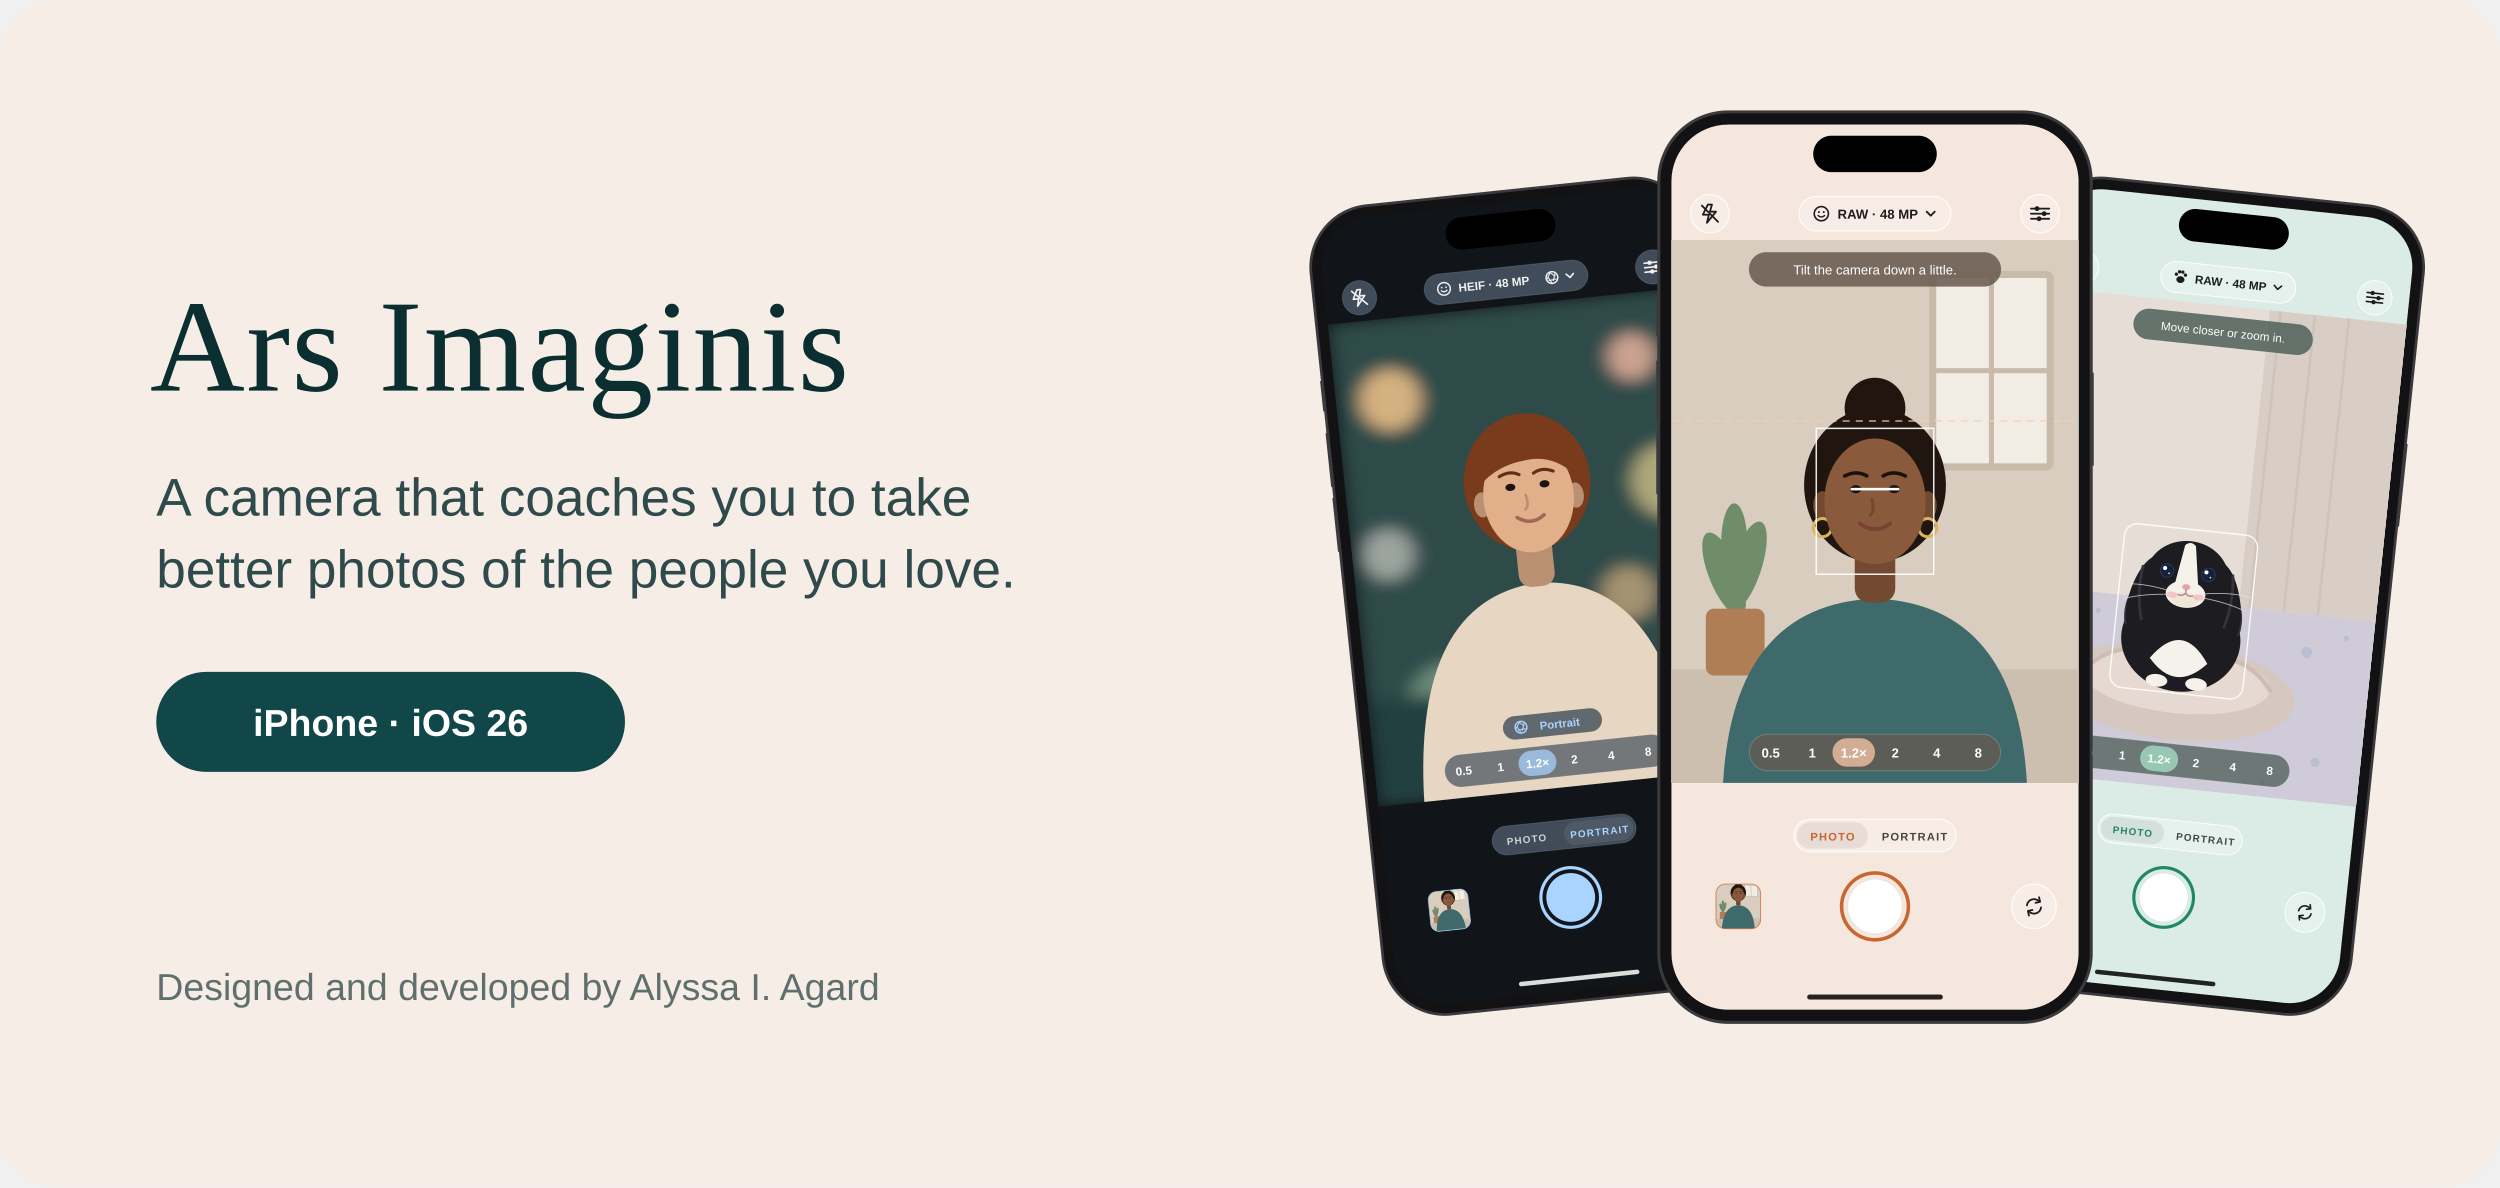
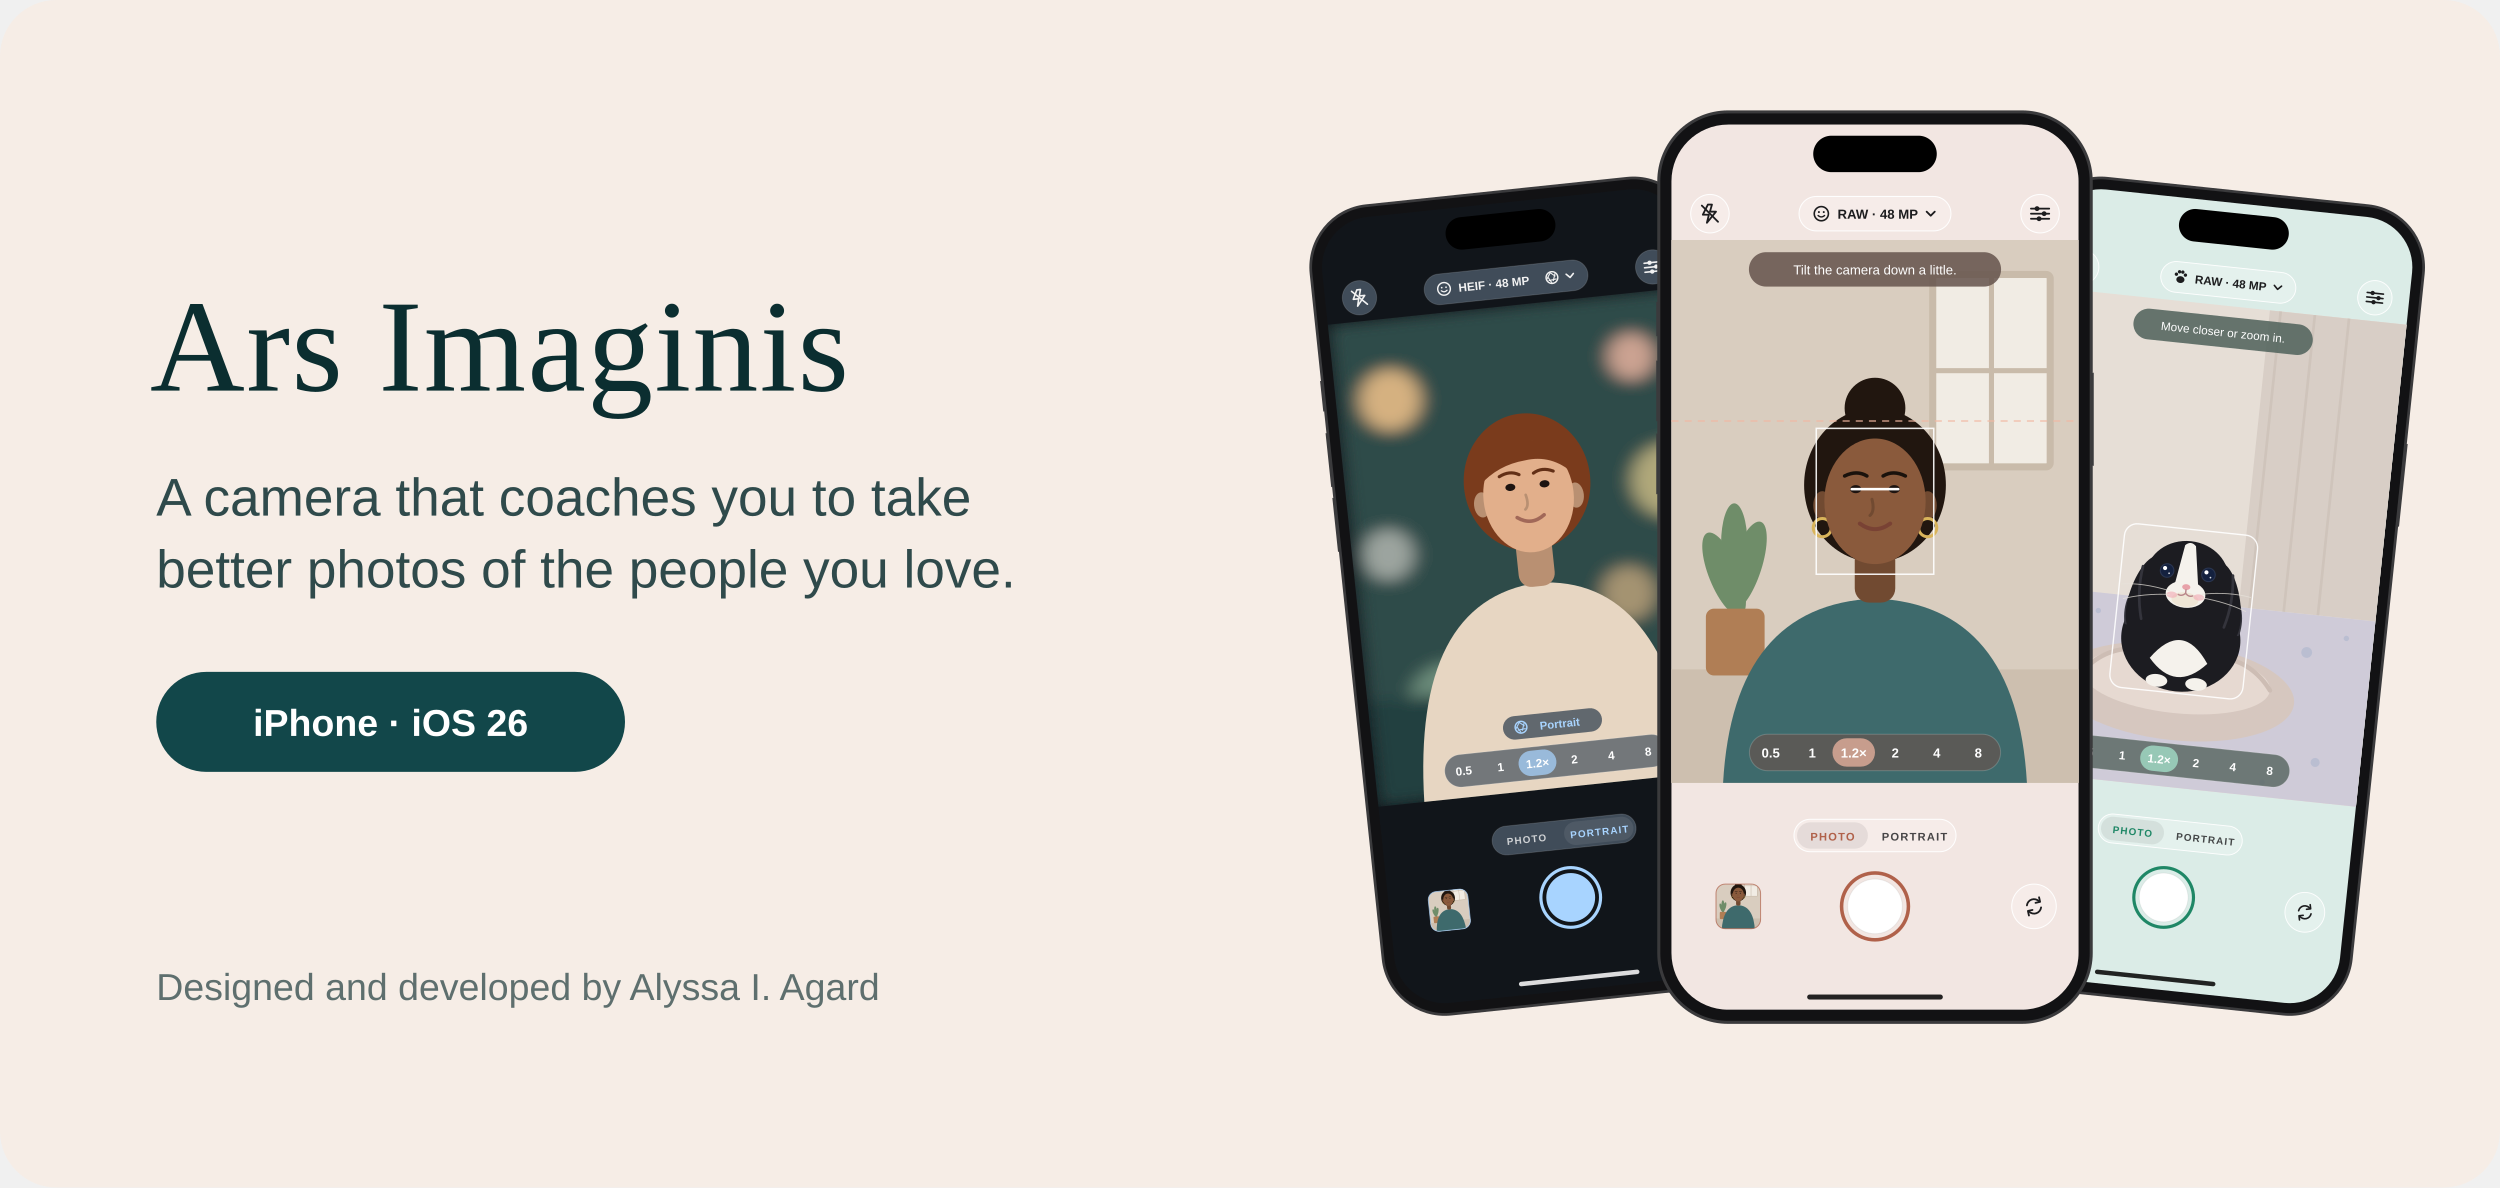
<svg xmlns="http://www.w3.org/2000/svg" viewBox="0 0 1600 760" width="1600" height="760" role="img" aria-label="Ars Imaginis: an iPhone camera that coaches you to take better photos of people. Designed and developed by Alyssa I. Agard.">
  <rect width="1600" height="760" rx="36" fill="#F6EDE6" />
  <text x="96" y="250" font-family="Georgia, 'Times New Roman', serif" font-size="84" letter-spacing="1" word-spacing="5" fill="#0B2E30">Ars Imaginis</text>
  <text x="100" y="330" font-family="-apple-system, 'Helvetica Neue', Arial, sans-serif" font-size="34" fill="#2F4A4B">A camera that coaches you to take</text>
  <text x="100" y="376" font-family="-apple-system, 'Helvetica Neue', Arial, sans-serif" font-size="34" fill="#2F4A4B">better photos of the people you love.</text>
  <rect x="100" y="430" width="300" height="64" rx="32" fill="#12474A" />
  <text x="250" y="471" text-anchor="middle" font-family="-apple-system, 'Helvetica Neue', Arial, sans-serif" font-size="24" font-weight="600" fill="#FFFFFF">iPhone · iOS 26</text>
  <text x="100" y="640" font-family="-apple-system, 'Helvetica Neue', Arial, sans-serif" font-size="24" fill="#5E6F6E">Designed and developed by Alyssa I. Agard</text>
  <g transform="translate(860 120) rotate(-6 125 261.5741)">
    <svg x="0" y="0" width="250" height="523.148" viewBox="0 0 432 904" role="presentation">
      <defs>
        <clipPath id="screen1">
          <rect x="15" y="15" width="402" height="874" rx="56" />
        </clipPath>
        <clipPath id="vf1">
          <rect x="0" y="114" width="402" height="536" />
        </clipPath>
        <clipPath id="th1">
          <rect x="44" y="750" width="44" height="44" rx="9" />
        </clipPath>
      </defs>
      <rect x="1" y="1" width="430" height="902" rx="70" fill="#3A3A3C" />
      <rect x="4" y="4" width="424" height="896" rx="67" fill="#121214" />
      <rect x="-1" y="190" width="3" height="34" rx="1.5" fill="#3A3A3C" />
      <rect x="-1" y="248" width="3" height="60" rx="1.5" fill="#3A3A3C" />
      <rect x="-1" y="320" width="3" height="60" rx="1.5" fill="#3A3A3C" />
      <rect x="430" y="260" width="3" height="92" rx="1.5" fill="#3A3A3C" />
      <g clip-path="url(#screen1)">
        <g transform="translate(15 15)">
          <rect width="402" height="874" fill="#11151a" />
          <g clip-path="url(#vf1)">
            <g transform="translate(0 114)">
              <defs>
                <filter id="blur1" x="-20%" y="-20%" width="140%" height="140%">
                  <feGaussianBlur stdDeviation="9" />
                </filter>
              </defs>
              <g filter="url(#blur1)">
                <rect width="402" height="536" fill="#2F4B4A" />
                <circle cx="60" cy="90" r="34" fill="#F2C38A" opacity=".85" />
                <circle cx="330" cy="70" r="26" fill="#F2B8A2" opacity=".8" />
                <circle cx="356" cy="210" r="40" fill="#E7D08F" opacity=".7" />
                <circle cx="40" cy="260" r="28" fill="#F6EDE6" opacity=".55" />
                <circle cx="300" cy="330" r="30" fill="#F2C38A" opacity=".6" />
                <circle cx="90" cy="430" r="44" fill="#86A88F" opacity=".7" />
                <rect x="0" y="420" width="402" height="116" fill="#24403F" />
              </g>
              <ellipse cx="201" cy="196" rx="70" ry="76" fill="#7A3B1C" />
              <path d="M51 536 Q61 314 201 308 Q341 314 351 536 Z" fill="#E7D6C2" />
              <rect x="181" y="256" width="40" height="56" rx="14" fill="#b99072" />
              <ellipse cx="149" cy="216" rx="9" ry="14" fill="#b99072" />
              <ellipse cx="253" cy="216" rx="9" ry="14" fill="#b99072" />
              <ellipse cx="201" cy="212" rx="50" ry="62" fill="#E2AF8B" />
              <path d="M149 194 Q171 138 209 150 Q245 156 253 192 Q231 168 201 172 Q171 174 149 194 Z" fill="#7A3B1C" />
              <path d="M171 187 q12 -6 22 0 M209 187 q10 -6 22 0" stroke="#622f16" stroke-width="3.5" fill="none" stroke-linecap="round" />
              <ellipse cx="182" cy="200" rx="5.5" ry="4" fill="#1D1411" />
              <ellipse cx="220" cy="200" rx="5.5" ry="4" fill="#1D1411" />
              <path d="M198 210 q3 12 -2 16" stroke="#b99072" stroke-width="3" fill="none" stroke-linecap="round" />
              <path d="M186 234 q15 11 30 0" stroke="#a16858" stroke-width="4" fill="none" stroke-linecap="round" />
            </g>
          </g>
          <rect x="146" y="566" width="110" height="26" rx="13" fill="#4a555f" fill-opacity=".85" />
          <g transform="translate(166 579)">
            <circle r="6.5" fill="none" stroke="#A8D4FF" stroke-width="1.6" />
            <path d="M-2 -6 L4 -1 M4 -4.5 L1 4 M5 2 L-4 3 M-0.5 6 L-4.5 -1 M-6 1.5 L-1 -6" stroke="#A8D4FF" stroke-width="1.2" />
          </g>
          <text x="209" y="584" font-family="-apple-system, BlinkMacSystemFont, 'SF Pro Text', 'Helvetica Neue', Arial, sans-serif" font-size="12.5" font-weight="600" fill="#A8D4FF" text-anchor="middle">Portrait</text>
          <rect x="77" y="602" width="248" height="36" rx="18" fill="#525c65" fill-opacity=".78" stroke="rgba(255,255,255,.18)" />
          <text x="98" y="625" font-family="-apple-system, BlinkMacSystemFont, 'SF Pro Text', 'Helvetica Neue', Arial, sans-serif" font-size="13" font-weight="600" fill="#FFFFFF" text-anchor="middle">0.5</text>
          <text x="139" y="625" font-family="-apple-system, BlinkMacSystemFont, 'SF Pro Text', 'Helvetica Neue', Arial, sans-serif" font-size="13" font-weight="600" fill="#FFFFFF" text-anchor="middle">1</text>
          <rect x="159" y="606" width="42" height="28" rx="14" fill="#A8D4FF" fill-opacity=".72" />
          <text x="180" y="625" font-family="-apple-system, BlinkMacSystemFont, 'SF Pro Text', 'Helvetica Neue', Arial, sans-serif" font-size="13" font-weight="600" fill="#FFFFFF" text-anchor="middle">1.2×</text>
          <text x="221" y="625" font-family="-apple-system, BlinkMacSystemFont, 'SF Pro Text', 'Helvetica Neue', Arial, sans-serif" font-size="13" font-weight="600" fill="#FFFFFF" text-anchor="middle">2</text>
          <text x="262" y="625" font-family="-apple-system, BlinkMacSystemFont, 'SF Pro Text', 'Helvetica Neue', Arial, sans-serif" font-size="13" font-weight="600" fill="#FFFFFF" text-anchor="middle">4</text>
          <text x="303" y="625" font-family="-apple-system, BlinkMacSystemFont, 'SF Pro Text', 'Helvetica Neue', Arial, sans-serif" font-size="13" font-weight="600" fill="#FFFFFF" text-anchor="middle">8</text>
          <circle cx="38" cy="88" r="19" fill="#404c59" stroke="rgba(255,255,255,.14)" />
          <g transform="translate(38 88)">
            <path d="M-2 -9 L-7 1 H-1 L-3 9 L6 -2 H0 L2 -9 Z" fill="none" stroke="#F2F2F2" stroke-width="1.8" stroke-linejoin="round" />
            <path d="M-8 -8 L8 8" stroke="#F2F2F2" stroke-width="1.8" stroke-linecap="round" />
          </g>
          <rect x="110" y="71" width="182" height="34" rx="17" fill="#404c59" stroke="rgba(255,255,255,.14)" />
          <g transform="translate(132 88)">
            <circle r="7" fill="none" stroke="#F2F2F2" stroke-width="1.6" />
            <circle cx="-2.4" cy="-1.6" r="1" fill="#F2F2F2" />
            <circle cx="2.4" cy="-1.6" r="1" fill="#F2F2F2" />
            <path d="M-3.2 1.8 Q0 4.6 3.2 1.8" fill="none" stroke="#F2F2F2" stroke-width="1.4" stroke-linecap="round" />
          </g>
          <text x="148" y="93" font-family="-apple-system, BlinkMacSystemFont, 'SF Pro Text', 'Helvetica Neue', Arial, sans-serif" font-size="13" font-weight="600" fill="#F2F2F2" text-anchor="start">HEIF · 48 MP</text>
          <g transform="translate(252 88)">
            <circle r="6.5" fill="none" stroke="#F2F2F2" stroke-width="1.6" />
            <path d="M-2 -6 L4 -1 M4 -4.5 L1 4 M5 2 L-4 3 M-0.5 6 L-4.5 -1 M-6 1.5 L-1 -6" stroke="#F2F2F2" stroke-width="1.2" />
          </g>
          <path d="M268 86 l4 4 l4 -4" fill="none" stroke="#F2F2F2" stroke-width="1.8" stroke-linecap="round" stroke-linejoin="round" />
          <circle cx="364" cy="88" r="19" fill="#404c59" stroke="rgba(255,255,255,.14)" />
          <g transform="translate(364 88)">
            <path d="M-9 -5 H9 M-9 0 H9 M-9 5 H9" stroke="#F2F2F2" stroke-width="1.8" stroke-linecap="round" />
            <circle cx="-3" cy="-5" r="2.4" fill="#F2F2F2" />
            <circle cx="4" cy="0" r="2.4" fill="#F2F2F2" />
            <circle cx="-1" cy="5" r="2.4" fill="#F2F2F2" />
          </g>
          <rect x="121" y="686" width="160" height="32" rx="16" fill="#404c59" stroke="rgba(255,255,255,.14)" />
          <rect x="201" y="689" width="77" height="26" rx="13" fill="#F2F2F2" fill-opacity=".08" />
          <text x="159" y="707" font-family="-apple-system, BlinkMacSystemFont, 'SF Pro Text', 'Helvetica Neue', Arial, sans-serif" font-size="11" font-weight="600" fill="#F2F2F2" text-anchor="middle" letter-spacing="1.2" fill-opacity=".8">PHOTO</text>
          <text x="240" y="707" font-family="-apple-system, BlinkMacSystemFont, 'SF Pro Text', 'Helvetica Neue', Arial, sans-serif" font-size="11" font-weight="600" fill="#A8D4FF" text-anchor="middle" letter-spacing="1.2" fill-opacity="1">PORTRAIT</text>
          <circle cx="201" cy="733" r="4" fill="#A8D4FF" opacity="0" />
          <circle cx="201" cy="772" r="33" fill="none" stroke="#A8D4FF" stroke-width="3.5" />
          <circle cx="201" cy="772" r="27" fill="#A8D4FF" />
          <g clip-path="url(#th1)">
            <g transform="translate(44 750) scale(0.1095)">
              <g transform="translate(0 -114)">
                <rect width="402" height="536" fill="#D9CDBF" />
                <rect x="258" y="34" width="116" height="190" rx="4" fill="#F1ECE4" stroke="#C9BBAA" stroke-width="7" />
                <path d="M316 34V224M258 129H374" stroke="#C9BBAA" stroke-width="5" />
                <rect x="0" y="424" width="402" height="112" fill="#CDBFAF" />
                <g fill="#6F8D69">
                  <ellipse cx="52" cy="330" rx="15" ry="44" transform="rotate(-22 52 330)" />
                  <ellipse cx="74" cy="322" rx="15" ry="46" transform="rotate(18 74 322)" />
                  <ellipse cx="62" cy="300" rx="13" ry="40" />
                </g>
                <rect x="34" y="364" width="58" height="66" rx="8" fill="#B07E55" />
                <ellipse cx="201" cy="192" rx="70" ry="76" fill="#21160F" />
                <circle cx="201" cy="116" r="30" fill="#21160F" />
                <path d="M51 536 Q61 310 201 304 Q341 310 351 536 Z" fill="#3E6A6C" />
                <rect x="181" y="252" width="40" height="56" rx="14" fill="#714a31" />
                <ellipse cx="149" cy="212" rx="9" ry="14" fill="#714a31" />
                <ellipse cx="253" cy="212" rx="9" ry="14" fill="#714a31" />
                <circle cx="149" cy="234" r="9" fill="none" stroke="#D9B45A" stroke-width="3" />
                <circle cx="253" cy="234" r="9" fill="none" stroke="#D9B45A" stroke-width="3" />
                <ellipse cx="201" cy="208" rx="50" ry="62" fill="#8A5A3C" />
                <path d="M171 183 q12 -6 22 0 M209 183 q10 -6 22 0" stroke="#1a120c" stroke-width="3.5" fill="none" stroke-linecap="round" />
                <ellipse cx="182" cy="196" rx="5.5" ry="4" fill="#1D1411" />
                <ellipse cx="220" cy="196" rx="5.5" ry="4" fill="#1D1411" />
                <path d="M198 206 q3 12 -2 16" stroke="#714a31" stroke-width="3" fill="none" stroke-linecap="round" />
                <path d="M186 230 q15 11 30 0" stroke="#794234" stroke-width="4" fill="none" stroke-linecap="round" />
              </g>
            </g>
          </g>
          <rect x="44" y="750" width="44" height="44" rx="9" fill="none" stroke="#A8D4FF" stroke-opacity=".7" />
          <circle cx="358" cy="772" r="22" fill="#404c59" stroke="rgba(255,255,255,.14)" />
          <g transform="translate(358 772)">
            <path d="M-7 -1 A7 7 0 0 1 5 -5" fill="none" stroke="#F2F2F2" stroke-width="1.8" stroke-linecap="round" />
            <path d="M5 -9 L6 -4.5 L1.5 -3.5" fill="none" stroke="#F2F2F2" stroke-width="1.8" stroke-linecap="round" stroke-linejoin="round" />
            <path d="M7 1 A7 7 0 0 1 -5 5" fill="none" stroke="#F2F2F2" stroke-width="1.8" stroke-linecap="round" />
            <path d="M-5 9 L-6 4.5 L-1.5 3.5" fill="none" stroke="#F2F2F2" stroke-width="1.8" stroke-linecap="round" stroke-linejoin="round" />
          </g>
          <rect x="140" y="11" width="122" height="36" rx="18" fill="#000000" />
          <rect x="134" y="859" width="134" height="5" rx="2.5" fill="#FFFFFF" fill-opacity=".85" />
        </g>
      </g>
    </svg>
  </g>
  <g transform="translate(1280 120) rotate(6 125 261.5741)">
    <svg x="0" y="0" width="250" height="523.148" viewBox="0 0 432 904" role="presentation">
      <defs>
        <clipPath id="screen3">
          <rect x="15" y="15" width="402" height="874" rx="56" />
        </clipPath>
        <clipPath id="vf3">
          <rect x="0" y="114" width="402" height="536" />
        </clipPath>
        <clipPath id="th3">
          <rect x="44" y="750" width="44" height="44" rx="9" />
        </clipPath>
      </defs>
      <rect x="1" y="1" width="430" height="902" rx="70" fill="#3A3A3C" />
      <rect x="4" y="4" width="424" height="896" rx="67" fill="#121214" />
      <rect x="-1" y="190" width="3" height="34" rx="1.5" fill="#3A3A3C" />
      <rect x="-1" y="248" width="3" height="60" rx="1.5" fill="#3A3A3C" />
      <rect x="-1" y="320" width="3" height="60" rx="1.5" fill="#3A3A3C" />
      <rect x="430" y="260" width="3" height="92" rx="1.5" fill="#3A3A3C" />
      <g clip-path="url(#screen3)">
        <g transform="translate(15 15)">
          <rect width="402" height="874" fill="#dbece7" />
          <g clip-path="url(#vf3)">
            <g transform="translate(0 114)">
              <rect width="402" height="536" fill="#E6DED6" />
              <rect x="250" y="0" width="152" height="330" fill="#D8CEC6" />
              <path d="M262 0V330M300 0V330M338 0V330" stroke="#CFC4BB" stroke-width="3" />
              <rect x="0" y="330" width="402" height="206" fill="#CFCBD8" />
              <g fill="#A9B3CC" opacity=".55">
                <circle cx="40" cy="360" r="5" />
                <circle cx="96" cy="350" r="3" />
                <circle cx="330" cy="372" r="6" />
                <circle cx="372" cy="352" r="3" />
                <circle cx="60" cy="500" r="6" />
                <circle cx="352" cy="492" r="5" />
                <circle cx="296" cy="520" r="3" />
              </g>
              <ellipse cx="190" cy="430" rx="132" ry="54" fill="#D6C7BF" />
              <ellipse cx="190" cy="418" rx="104" ry="36" fill="#E6D9D1" />
              <path d="M86 418 q20 -26 50 -30 M294 418 q-20 -26 -50 -30" stroke="#CDBDB4" stroke-width="5" fill="none" stroke-linecap="round" />
              <ellipse cx="190" cy="372" rx="66" ry="58" fill="#1C1C21" />
              <path d="M128 360 q-6 -30 16 -50 M252 360 q6 -30 -16 -50" stroke="#34343C" stroke-width="4" fill="none" stroke-linecap="round" />
              <path d="M158 396 Q190 350 222 396 Q206 414 190 414 Q174 414 158 396 Z" fill="#F5F2EC" />
              <ellipse cx="168" cy="420" rx="12" ry="7" fill="#F5F2EC" />
              <ellipse cx="212" cy="420" rx="12" ry="7" fill="#F5F2EC" />
              <ellipse cx="190" cy="304" rx="46" ry="41" fill="#1C1C21" />
              <ellipse cx="146" cy="326" rx="17" ry="44" fill="#1C1C21" transform="rotate(14 146 326)" />
              <ellipse cx="234" cy="326" rx="17" ry="44" fill="#1C1C21" transform="rotate(-14 234 326)" />
              <path d="M140 296 q-4 30 4 58 M240 296 q4 30 -4 58" stroke="#34343C" stroke-width="3" fill="none" stroke-linecap="round" />
              <path d="M184 268 Q190 262 196 268 L203 312 Q190 322 177 312 Z" fill="#F5F2EC" />
              <ellipse cx="190" cy="322" rx="22" ry="15" fill="#F5F2EC" />
              <ellipse cx="190" cy="328" rx="15" ry="8" fill="#EFE6D6" />
              <ellipse cx="175" cy="324" rx="6" ry="3.5" fill="#F2A9B4" opacity=".6" />
              <ellipse cx="205" cy="324" rx="6" ry="3.5" fill="#F2A9B4" opacity=".6" />
              <ellipse cx="190" cy="314" rx="4.5" ry="3.2" fill="#E8A2A9" />
              <path d="M190 317 v4 m0 0 q-4 4 -8 2 m8 -2 q4 4 8 2" stroke="#B9868A" stroke-width="1.6" fill="none" stroke-linecap="round" />
              <circle cx="167" cy="298" r="7.5" fill="#14213F" stroke="#2A3550" stroke-width="1.2" />
              <circle cx="213" cy="298" r="7.5" fill="#14213F" stroke="#2A3550" stroke-width="1.2" />
              <circle cx="164.5" cy="295.5" r="2.3" fill="#FFFFFF" />
              <circle cx="210.5" cy="295.5" r="2.3" fill="#FFFFFF" />
              <circle cx="169.5" cy="300.8" r="1" fill="#FFFFFF" opacity=".85" />
              <circle cx="215.5" cy="300.8" r="1" fill="#FFFFFF" opacity=".85" />
              <g stroke="#E6E2DA" stroke-width="1" stroke-linecap="round" opacity=".75" fill="none">
                <path d="M172 320 q-30 -6 -54 -2" />
                <path d="M172 324 q-28 2 -50 10" />
                <path d="M208 320 q30 -6 54 -2" />
                <path d="M208 324 q28 2 50 10" />
              </g>
              <rect x="116" y="250" width="148" height="182" rx="14" fill="none" stroke="#FFFFFF" stroke-opacity=".9" stroke-width="1.5" />
              <rect x="101.35" y="12" width="199.3" height="34" rx="17" fill="#50635c" fill-opacity=".86" />
              <text x="201" y="34" font-family="-apple-system, BlinkMacSystemFont, 'SF Pro Text', 'Helvetica Neue', Arial, sans-serif" font-size="13" font-weight="500" fill="#FFFFFF" text-anchor="middle">Move closer or zoom in.</text>
            </g>
          </g>
          <rect x="77" y="602" width="248" height="36" rx="18" fill="#52605b" fill-opacity=".78" stroke="rgba(255,255,255,.18)" />
          <text x="98" y="625" font-family="-apple-system, BlinkMacSystemFont, 'SF Pro Text', 'Helvetica Neue', Arial, sans-serif" font-size="13" font-weight="600" fill="#FFFFFF" text-anchor="middle">0.5</text>
          <text x="139" y="625" font-family="-apple-system, BlinkMacSystemFont, 'SF Pro Text', 'Helvetica Neue', Arial, sans-serif" font-size="13" font-weight="600" fill="#FFFFFF" text-anchor="middle">1</text>
          <rect x="159" y="606" width="42" height="28" rx="14" fill="#A8E8CF" fill-opacity=".72" />
          <text x="180" y="625" font-family="-apple-system, BlinkMacSystemFont, 'SF Pro Text', 'Helvetica Neue', Arial, sans-serif" font-size="13" font-weight="600" fill="#FFFFFF" text-anchor="middle">1.2×</text>
          <text x="221" y="625" font-family="-apple-system, BlinkMacSystemFont, 'SF Pro Text', 'Helvetica Neue', Arial, sans-serif" font-size="13" font-weight="600" fill="#FFFFFF" text-anchor="middle">2</text>
          <text x="262" y="625" font-family="-apple-system, BlinkMacSystemFont, 'SF Pro Text', 'Helvetica Neue', Arial, sans-serif" font-size="13" font-weight="600" fill="#FFFFFF" text-anchor="middle">4</text>
          <text x="303" y="625" font-family="-apple-system, BlinkMacSystemFont, 'SF Pro Text', 'Helvetica Neue', Arial, sans-serif" font-size="13" font-weight="600" fill="#FFFFFF" text-anchor="middle">8</text>
          <circle cx="38" cy="88" r="19" fill="#e4f1ed" stroke="rgba(255,255,255,.95)" />
          <g transform="translate(38 88)">
            <path d="M-2 -9 L-7 1 H-1 L-3 9 L6 -2 H0 L2 -9 Z" fill="none" stroke="#1C1C1E" stroke-width="1.8" stroke-linejoin="round" />
            <path d="M-8 -8 L8 8" stroke="#1C1C1E" stroke-width="1.8" stroke-linecap="round" />
          </g>
          <rect x="126" y="71" width="150" height="34" rx="17" fill="#e4f1ed" stroke="rgba(255,255,255,.95)" />
          <g transform="translate(148 88)">
            <ellipse cy="2.5" rx="4.5" ry="3.8" fill="#1C1C1E" />
            <circle cx="-5" cy="-3" r="1.9" fill="#1C1C1E" />
            <circle cx="-1.8" cy="-6" r="1.9" fill="#1C1C1E" />
            <circle cx="1.8" cy="-6" r="1.9" fill="#1C1C1E" />
            <circle cx="5" cy="-3" r="1.9" fill="#1C1C1E" />
          </g>
          <text x="164" y="93" font-family="-apple-system, BlinkMacSystemFont, 'SF Pro Text', 'Helvetica Neue', Arial, sans-serif" font-size="13" font-weight="600" fill="#1C1C1E" text-anchor="start">RAW · 48 MP</text>
          <path d="M252 86 l4 4 l4 -4" fill="none" stroke="#1C1C1E" stroke-width="1.8" stroke-linecap="round" stroke-linejoin="round" />
          <circle cx="364" cy="88" r="19" fill="#e4f1ed" stroke="rgba(255,255,255,.95)" />
          <g transform="translate(364 88)">
            <path d="M-9 -5 H9 M-9 0 H9 M-9 5 H9" stroke="#1C1C1E" stroke-width="1.8" stroke-linecap="round" />
            <circle cx="-3" cy="-5" r="2.4" fill="#1C1C1E" />
            <circle cx="4" cy="0" r="2.4" fill="#1C1C1E" />
            <circle cx="-1" cy="5" r="2.4" fill="#1C1C1E" />
          </g>
          <rect x="121" y="686" width="160" height="32" rx="16" fill="#e4f1ed" stroke="rgba(255,255,255,.95)" />
          <rect x="124" y="689" width="70" height="26" rx="13" fill="#1C1C1E" fill-opacity=".08" />
          <text x="159" y="707" font-family="-apple-system, BlinkMacSystemFont, 'SF Pro Text', 'Helvetica Neue', Arial, sans-serif" font-size="11" font-weight="600" fill="#1F8766" text-anchor="middle" letter-spacing="1.2" fill-opacity="1">PHOTO</text>
          <text x="240" y="707" font-family="-apple-system, BlinkMacSystemFont, 'SF Pro Text', 'Helvetica Neue', Arial, sans-serif" font-size="11" font-weight="600" fill="#1C1C1E" text-anchor="middle" letter-spacing="1.2" fill-opacity=".8">PORTRAIT</text>
          <circle cx="201" cy="733" r="4" fill="#1F8766" opacity="0" />
          <circle cx="201" cy="772" r="33" fill="none" stroke="#1F8766" stroke-width="3.5" />
          <circle cx="201" cy="772" r="27" fill="#FFFFFF" stroke="rgba(0,0,0,.06)" />
          <g clip-path="url(#th3)">
            <g transform="translate(44 750) scale(0.1095)">
              <g transform="translate(0 -114)">
                <rect width="402" height="536" fill="#E6DED6" />
                <rect x="250" y="0" width="152" height="330" fill="#D8CEC6" />
                <path d="M262 0V330M300 0V330M338 0V330" stroke="#CFC4BB" stroke-width="3" />
                <rect x="0" y="330" width="402" height="206" fill="#CFCBD8" />
                <g fill="#A9B3CC" opacity=".55">
                  <circle cx="40" cy="360" r="5" />
                  <circle cx="96" cy="350" r="3" />
                  <circle cx="330" cy="372" r="6" />
                  <circle cx="372" cy="352" r="3" />
                  <circle cx="60" cy="500" r="6" />
                  <circle cx="352" cy="492" r="5" />
                  <circle cx="296" cy="520" r="3" />
                </g>
                <ellipse cx="190" cy="430" rx="132" ry="54" fill="#D6C7BF" />
                <ellipse cx="190" cy="418" rx="104" ry="36" fill="#E6D9D1" />
                <path d="M86 418 q20 -26 50 -30 M294 418 q-20 -26 -50 -30" stroke="#CDBDB4" stroke-width="5" fill="none" stroke-linecap="round" />
                <ellipse cx="190" cy="372" rx="66" ry="58" fill="#1C1C21" />
                <path d="M128 360 q-6 -30 16 -50 M252 360 q6 -30 -16 -50" stroke="#34343C" stroke-width="4" fill="none" stroke-linecap="round" />
                <path d="M158 396 Q190 350 222 396 Q206 414 190 414 Q174 414 158 396 Z" fill="#F5F2EC" />
                <ellipse cx="168" cy="420" rx="12" ry="7" fill="#F5F2EC" />
                <ellipse cx="212" cy="420" rx="12" ry="7" fill="#F5F2EC" />
                <ellipse cx="190" cy="304" rx="46" ry="41" fill="#1C1C21" />
                <ellipse cx="146" cy="326" rx="17" ry="44" fill="#1C1C21" transform="rotate(14 146 326)" />
                <ellipse cx="234" cy="326" rx="17" ry="44" fill="#1C1C21" transform="rotate(-14 234 326)" />
                <path d="M140 296 q-4 30 4 58 M240 296 q4 30 -4 58" stroke="#34343C" stroke-width="3" fill="none" stroke-linecap="round" />
                <path d="M184 268 Q190 262 196 268 L203 312 Q190 322 177 312 Z" fill="#F5F2EC" />
                <ellipse cx="190" cy="322" rx="22" ry="15" fill="#F5F2EC" />
                <ellipse cx="190" cy="328" rx="15" ry="8" fill="#EFE6D6" />
                <ellipse cx="175" cy="324" rx="6" ry="3.5" fill="#F2A9B4" opacity=".6" />
                <ellipse cx="205" cy="324" rx="6" ry="3.5" fill="#F2A9B4" opacity=".6" />
                <ellipse cx="190" cy="314" rx="4.5" ry="3.2" fill="#E8A2A9" />
                <path d="M190 317 v4 m0 0 q-4 4 -8 2 m8 -2 q4 4 8 2" stroke="#B9868A" stroke-width="1.6" fill="none" stroke-linecap="round" />
                <circle cx="167" cy="298" r="7.5" fill="#14213F" stroke="#2A3550" stroke-width="1.2" />
                <circle cx="213" cy="298" r="7.5" fill="#14213F" stroke="#2A3550" stroke-width="1.2" />
                <circle cx="164.5" cy="295.5" r="2.3" fill="#FFFFFF" />
                <circle cx="210.5" cy="295.5" r="2.3" fill="#FFFFFF" />
                <circle cx="169.5" cy="300.8" r="1" fill="#FFFFFF" opacity=".85" />
                <circle cx="215.5" cy="300.8" r="1" fill="#FFFFFF" opacity=".85" />
                <g stroke="#E6E2DA" stroke-width="1" stroke-linecap="round" opacity=".75" fill="none">
                  <path d="M172 320 q-30 -6 -54 -2" />
                  <path d="M172 324 q-28 2 -50 10" />
                  <path d="M208 320 q30 -6 54 -2" />
                  <path d="M208 324 q28 2 50 10" />
                </g>
                <rect x="116" y="250" width="148" height="182" rx="14" fill="none" stroke="#FFFFFF" stroke-opacity=".9" stroke-width="1.5" />
              </g>
            </g>
          </g>
          <rect x="44" y="750" width="44" height="44" rx="9" fill="none" stroke="#1F8766" stroke-opacity=".7" />
          <circle cx="358" cy="772" r="22" fill="#e4f1ed" stroke="rgba(255,255,255,.95)" />
          <g transform="translate(358 772)">
            <path d="M-7 -1 A7 7 0 0 1 5 -5" fill="none" stroke="#1C1C1E" stroke-width="1.8" stroke-linecap="round" />
            <path d="M5 -9 L6 -4.5 L1.5 -3.5" fill="none" stroke="#1C1C1E" stroke-width="1.8" stroke-linecap="round" stroke-linejoin="round" />
            <path d="M7 1 A7 7 0 0 1 -5 5" fill="none" stroke="#1C1C1E" stroke-width="1.8" stroke-linecap="round" />
            <path d="M-5 9 L-6 4.5 L-1.5 3.5" fill="none" stroke="#1C1C1E" stroke-width="1.8" stroke-linecap="round" stroke-linejoin="round" />
          </g>
          <rect x="140" y="11" width="122" height="36" rx="18" fill="#000000" />
          <rect x="134" y="859" width="134" height="5" rx="2.5" fill="#000000" fill-opacity=".85" />
        </g>
      </g>
    </svg>
  </g>
  <g transform="translate(1060 70) rotate(0 140 292.963)">
    <svg x="0" y="0" width="280" height="585.926" viewBox="0 0 432 904" role="presentation">
      <defs>
        <clipPath id="screen2">
          <rect x="15" y="15" width="402" height="874" rx="56" />
        </clipPath>
        <clipPath id="vf2">
          <rect x="0" y="114" width="402" height="536" />
        </clipPath>
        <clipPath id="th2">
          <rect x="44" y="750" width="44" height="44" rx="9" />
        </clipPath>
      </defs>
      <rect x="1" y="1" width="430" height="902" rx="70" fill="#3A3A3C" />
      <rect x="4" y="4" width="424" height="896" rx="67" fill="#121214" />
      <rect x="-1" y="190" width="3" height="34" rx="1.5" fill="#3A3A3C" />
      <rect x="-1" y="248" width="3" height="60" rx="1.5" fill="#3A3A3C" />
      <rect x="-1" y="320" width="3" height="60" rx="1.5" fill="#3A3A3C" />
      <rect x="430" y="260" width="3" height="92" rx="1.5" fill="#3A3A3C" />
      <g clip-path="url(#screen2)">
        <g transform="translate(15 15)">
-           <rect width="402" height="874" fill="#f6e7de" />
+           <rect width="402" height="874" fill="#f2e6e2" />
          <g clip-path="url(#vf2)">
            <g transform="translate(0 114)">
              <rect width="402" height="536" fill="#D9CDBF" />
              <rect x="258" y="34" width="116" height="190" rx="4" fill="#F1ECE4" stroke="#C9BBAA" stroke-width="7" />
              <path d="M316 34V224M258 129H374" stroke="#C9BBAA" stroke-width="5" />
              <rect x="0" y="424" width="402" height="112" fill="#CDBFAF" />
              <g fill="#6F8D69">
                <ellipse cx="52" cy="330" rx="15" ry="44" transform="rotate(-22 52 330)" />
                <ellipse cx="74" cy="322" rx="15" ry="46" transform="rotate(18 74 322)" />
                <ellipse cx="62" cy="300" rx="13" ry="40" />
              </g>
              <rect x="34" y="364" width="58" height="66" rx="8" fill="#B07E55" />
              <ellipse cx="201" cy="242" rx="70" ry="76" fill="#21160F" />
              <circle cx="201" cy="166" r="30" fill="#21160F" />
              <path d="M51 536 Q61 360 201 354 Q341 360 351 536 Z" fill="#3E6A6C" />
              <rect x="181" y="302" width="40" height="56" rx="14" fill="#714a31" />
              <ellipse cx="149" cy="262" rx="9" ry="14" fill="#714a31" />
              <ellipse cx="253" cy="262" rx="9" ry="14" fill="#714a31" />
              <circle cx="149" cy="284" r="9" fill="none" stroke="#D9B45A" stroke-width="3" />
              <circle cx="253" cy="284" r="9" fill="none" stroke="#D9B45A" stroke-width="3" />
              <ellipse cx="201" cy="258" rx="50" ry="62" fill="#8A5A3C" />
              <path d="M171 233 q12 -6 22 0 M209 233 q10 -6 22 0" stroke="#1a120c" stroke-width="3.5" fill="none" stroke-linecap="round" />
              <ellipse cx="182" cy="246" rx="5.5" ry="4" fill="#1D1411" />
              <ellipse cx="220" cy="246" rx="5.5" ry="4" fill="#1D1411" />
              <path d="M198 256 q3 12 -2 16" stroke="#714a31" stroke-width="3" fill="none" stroke-linecap="round" />
              <path d="M186 280 q15 11 30 0" stroke="#794234" stroke-width="4" fill="none" stroke-linecap="round" />
              <rect x="143" y="186" width="116" height="144" fill="none" stroke="#FFFFFF" stroke-opacity=".9" stroke-width="1.5" />
              <line x1="178" y1="246" x2="224" y2="246" stroke="#FFFFFF" stroke-width="2.5" stroke-linecap="round" />
-               <line x1="0" y1="178.7" x2="402" y2="178.7" stroke="#FFCCAB" stroke-opacity=".8" stroke-width="1.5" stroke-dasharray="7 6" />
-               <rect x="76.5" y="12" width="249" height="34" rx="17" fill="#6a5b51" fill-opacity=".86" />
+               <line x1="0" y1="178.7" x2="402" y2="178.7" stroke="#F2B8A3" stroke-opacity=".8" stroke-width="1.5" stroke-dasharray="7 6" />
+               <rect x="76.5" y="12" width="249" height="34" rx="17" fill="#66554e" fill-opacity=".86" />
              <text x="201" y="34" font-family="-apple-system, BlinkMacSystemFont, 'SF Pro Text', 'Helvetica Neue', Arial, sans-serif" font-size="13" font-weight="500" fill="#FFFFFF" text-anchor="middle">Tilt the camera down a little.</text>
            </g>
          </g>
-           <rect x="77" y="602" width="248" height="36" rx="18" fill="#655a53" fill-opacity=".78" stroke="rgba(255,255,255,.18)" />
+           <rect x="77" y="602" width="248" height="36" rx="18" fill="#625651" fill-opacity=".78" stroke="rgba(255,255,255,.18)" />
          <text x="98" y="625" font-family="-apple-system, BlinkMacSystemFont, 'SF Pro Text', 'Helvetica Neue', Arial, sans-serif" font-size="13" font-weight="600" fill="#FFFFFF" text-anchor="middle">0.5</text>
          <text x="139" y="625" font-family="-apple-system, BlinkMacSystemFont, 'SF Pro Text', 'Helvetica Neue', Arial, sans-serif" font-size="13" font-weight="600" fill="#FFFFFF" text-anchor="middle">1</text>
-           <rect x="159" y="606" width="42" height="28" rx="14" fill="#FFCCAB" fill-opacity=".72" />
+           <rect x="159" y="606" width="42" height="28" rx="14" fill="#F2B8A3" fill-opacity=".72" />
          <text x="180" y="625" font-family="-apple-system, BlinkMacSystemFont, 'SF Pro Text', 'Helvetica Neue', Arial, sans-serif" font-size="13" font-weight="600" fill="#FFFFFF" text-anchor="middle">1.2×</text>
          <text x="221" y="625" font-family="-apple-system, BlinkMacSystemFont, 'SF Pro Text', 'Helvetica Neue', Arial, sans-serif" font-size="13" font-weight="600" fill="#FFFFFF" text-anchor="middle">2</text>
          <text x="262" y="625" font-family="-apple-system, BlinkMacSystemFont, 'SF Pro Text', 'Helvetica Neue', Arial, sans-serif" font-size="13" font-weight="600" fill="#FFFFFF" text-anchor="middle">4</text>
          <text x="303" y="625" font-family="-apple-system, BlinkMacSystemFont, 'SF Pro Text', 'Helvetica Neue', Arial, sans-serif" font-size="13" font-weight="600" fill="#FFFFFF" text-anchor="middle">8</text>
-           <circle cx="38" cy="88" r="19" fill="#f8ede6" stroke="rgba(255,255,255,.95)" />
+           <circle cx="38" cy="88" r="19" fill="#f6ece9" stroke="rgba(255,255,255,.95)" />
          <g transform="translate(38 88)">
            <path d="M-2 -9 L-7 1 H-1 L-3 9 L6 -2 H0 L2 -9 Z" fill="none" stroke="#1C1C1E" stroke-width="1.8" stroke-linejoin="round" />
            <path d="M-8 -8 L8 8" stroke="#1C1C1E" stroke-width="1.8" stroke-linecap="round" />
          </g>
-           <rect x="126" y="71" width="150" height="34" rx="17" fill="#f8ede6" stroke="rgba(255,255,255,.95)" />
+           <rect x="126" y="71" width="150" height="34" rx="17" fill="#f6ece9" stroke="rgba(255,255,255,.95)" />
          <g transform="translate(148 88)">
            <circle r="7" fill="none" stroke="#1C1C1E" stroke-width="1.6" />
            <circle cx="-2.4" cy="-1.6" r="1" fill="#1C1C1E" />
            <circle cx="2.4" cy="-1.6" r="1" fill="#1C1C1E" />
            <path d="M-3.2 1.8 Q0 4.6 3.2 1.8" fill="none" stroke="#1C1C1E" stroke-width="1.4" stroke-linecap="round" />
          </g>
          <text x="164" y="93" font-family="-apple-system, BlinkMacSystemFont, 'SF Pro Text', 'Helvetica Neue', Arial, sans-serif" font-size="13" font-weight="600" fill="#1C1C1E" text-anchor="start">RAW · 48 MP</text>
          <path d="M252 86 l4 4 l4 -4" fill="none" stroke="#1C1C1E" stroke-width="1.8" stroke-linecap="round" stroke-linejoin="round" />
-           <circle cx="364" cy="88" r="19" fill="#f8ede6" stroke="rgba(255,255,255,.95)" />
+           <circle cx="364" cy="88" r="19" fill="#f6ece9" stroke="rgba(255,255,255,.95)" />
          <g transform="translate(364 88)">
            <path d="M-9 -5 H9 M-9 0 H9 M-9 5 H9" stroke="#1C1C1E" stroke-width="1.8" stroke-linecap="round" />
            <circle cx="-3" cy="-5" r="2.4" fill="#1C1C1E" />
            <circle cx="4" cy="0" r="2.4" fill="#1C1C1E" />
            <circle cx="-1" cy="5" r="2.4" fill="#1C1C1E" />
          </g>
-           <rect x="121" y="686" width="160" height="32" rx="16" fill="#f8ede6" stroke="rgba(255,255,255,.95)" />
+           <rect x="121" y="686" width="160" height="32" rx="16" fill="#f6ece9" stroke="rgba(255,255,255,.95)" />
          <rect x="124" y="689" width="70" height="26" rx="13" fill="#1C1C1E" fill-opacity=".08" />
-           <text x="159" y="707" font-family="-apple-system, BlinkMacSystemFont, 'SF Pro Text', 'Helvetica Neue', Arial, sans-serif" font-size="11" font-weight="600" fill="#C7662E" text-anchor="middle" letter-spacing="1.2" fill-opacity="1">PHOTO</text>
+           <text x="159" y="707" font-family="-apple-system, BlinkMacSystemFont, 'SF Pro Text', 'Helvetica Neue', Arial, sans-serif" font-size="11" font-weight="600" fill="#B0614A" text-anchor="middle" letter-spacing="1.2" fill-opacity="1">PHOTO</text>
          <text x="240" y="707" font-family="-apple-system, BlinkMacSystemFont, 'SF Pro Text', 'Helvetica Neue', Arial, sans-serif" font-size="11" font-weight="600" fill="#1C1C1E" text-anchor="middle" letter-spacing="1.2" fill-opacity=".8">PORTRAIT</text>
-           <circle cx="201" cy="733" r="4" fill="#C7662E" opacity="0" />
-           <circle cx="201" cy="772" r="33" fill="none" stroke="#C7662E" stroke-width="3.5" />
+           <circle cx="201" cy="733" r="4" fill="#B0614A" opacity="0" />
+           <circle cx="201" cy="772" r="33" fill="none" stroke="#B0614A" stroke-width="3.5" />
          <circle cx="201" cy="772" r="27" fill="#FFFFFF" stroke="rgba(0,0,0,.06)" />
          <g clip-path="url(#th2)">
            <g transform="translate(44 750) scale(0.1095)">
              <g transform="translate(0 -114)">
                <rect width="402" height="536" fill="#D9CDBF" />
                <rect x="258" y="34" width="116" height="190" rx="4" fill="#F1ECE4" stroke="#C9BBAA" stroke-width="7" />
                <path d="M316 34V224M258 129H374" stroke="#C9BBAA" stroke-width="5" />
                <rect x="0" y="424" width="402" height="112" fill="#CDBFAF" />
                <g fill="#6F8D69">
                  <ellipse cx="52" cy="330" rx="15" ry="44" transform="rotate(-22 52 330)" />
                  <ellipse cx="74" cy="322" rx="15" ry="46" transform="rotate(18 74 322)" />
                  <ellipse cx="62" cy="300" rx="13" ry="40" />
                </g>
                <rect x="34" y="364" width="58" height="66" rx="8" fill="#B07E55" />
                <ellipse cx="201" cy="192" rx="70" ry="76" fill="#21160F" />
                <circle cx="201" cy="116" r="30" fill="#21160F" />
                <path d="M51 536 Q61 310 201 304 Q341 310 351 536 Z" fill="#3E6A6C" />
                <rect x="181" y="252" width="40" height="56" rx="14" fill="#714a31" />
                <ellipse cx="149" cy="212" rx="9" ry="14" fill="#714a31" />
                <ellipse cx="253" cy="212" rx="9" ry="14" fill="#714a31" />
                <circle cx="149" cy="234" r="9" fill="none" stroke="#D9B45A" stroke-width="3" />
                <circle cx="253" cy="234" r="9" fill="none" stroke="#D9B45A" stroke-width="3" />
                <ellipse cx="201" cy="208" rx="50" ry="62" fill="#8A5A3C" />
                <path d="M171 183 q12 -6 22 0 M209 183 q10 -6 22 0" stroke="#1a120c" stroke-width="3.5" fill="none" stroke-linecap="round" />
                <ellipse cx="182" cy="196" rx="5.5" ry="4" fill="#1D1411" />
                <ellipse cx="220" cy="196" rx="5.5" ry="4" fill="#1D1411" />
                <path d="M198 206 q3 12 -2 16" stroke="#714a31" stroke-width="3" fill="none" stroke-linecap="round" />
                <path d="M186 230 q15 11 30 0" stroke="#794234" stroke-width="4" fill="none" stroke-linecap="round" />
              </g>
            </g>
          </g>
-           <rect x="44" y="750" width="44" height="44" rx="9" fill="none" stroke="#C7662E" stroke-opacity=".7" />
-           <circle cx="358" cy="772" r="22" fill="#f8ede6" stroke="rgba(255,255,255,.95)" />
+           <rect x="44" y="750" width="44" height="44" rx="9" fill="none" stroke="#B0614A" stroke-opacity=".7" />
+           <circle cx="358" cy="772" r="22" fill="#f6ece9" stroke="rgba(255,255,255,.95)" />
          <g transform="translate(358 772)">
            <path d="M-7 -1 A7 7 0 0 1 5 -5" fill="none" stroke="#1C1C1E" stroke-width="1.8" stroke-linecap="round" />
            <path d="M5 -9 L6 -4.5 L1.5 -3.5" fill="none" stroke="#1C1C1E" stroke-width="1.8" stroke-linecap="round" stroke-linejoin="round" />
            <path d="M7 1 A7 7 0 0 1 -5 5" fill="none" stroke="#1C1C1E" stroke-width="1.8" stroke-linecap="round" />
            <path d="M-5 9 L-6 4.5 L-1.5 3.5" fill="none" stroke="#1C1C1E" stroke-width="1.8" stroke-linecap="round" stroke-linejoin="round" />
          </g>
          <rect x="140" y="11" width="122" height="36" rx="18" fill="#000000" />
          <rect x="134" y="859" width="134" height="5" rx="2.5" fill="#000000" fill-opacity=".85" />
        </g>
      </g>
    </svg>
  </g>
</svg>
